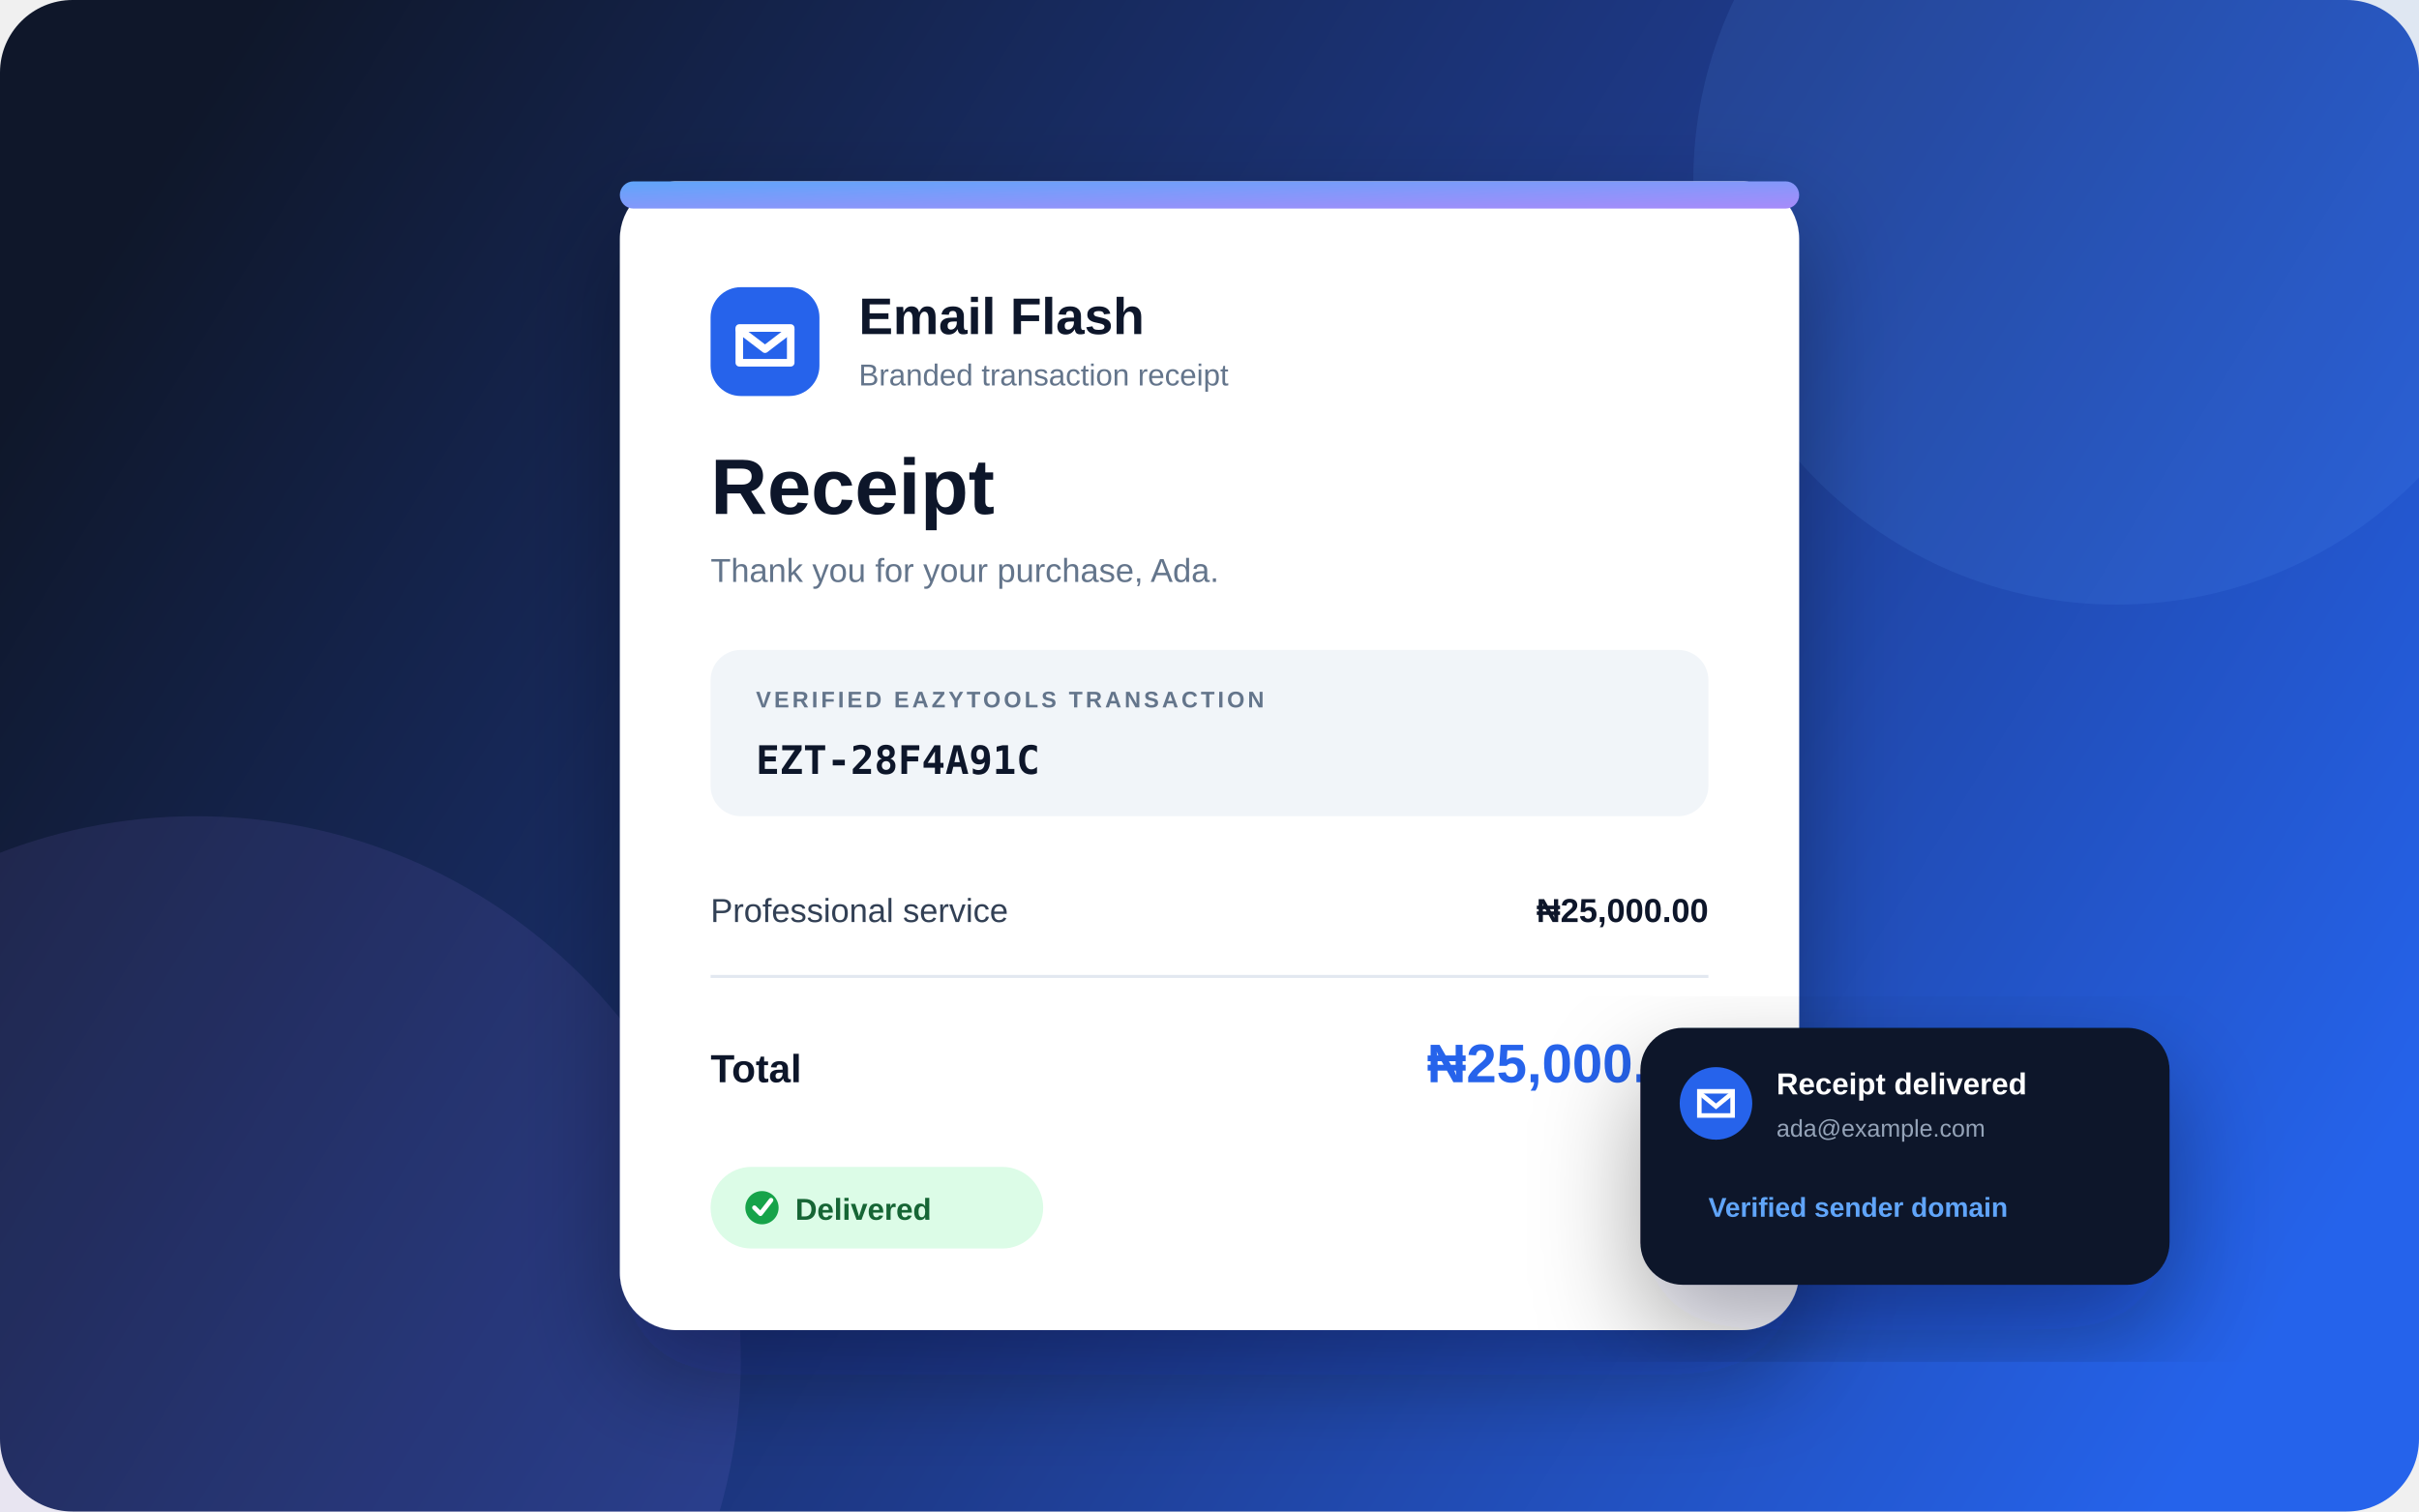
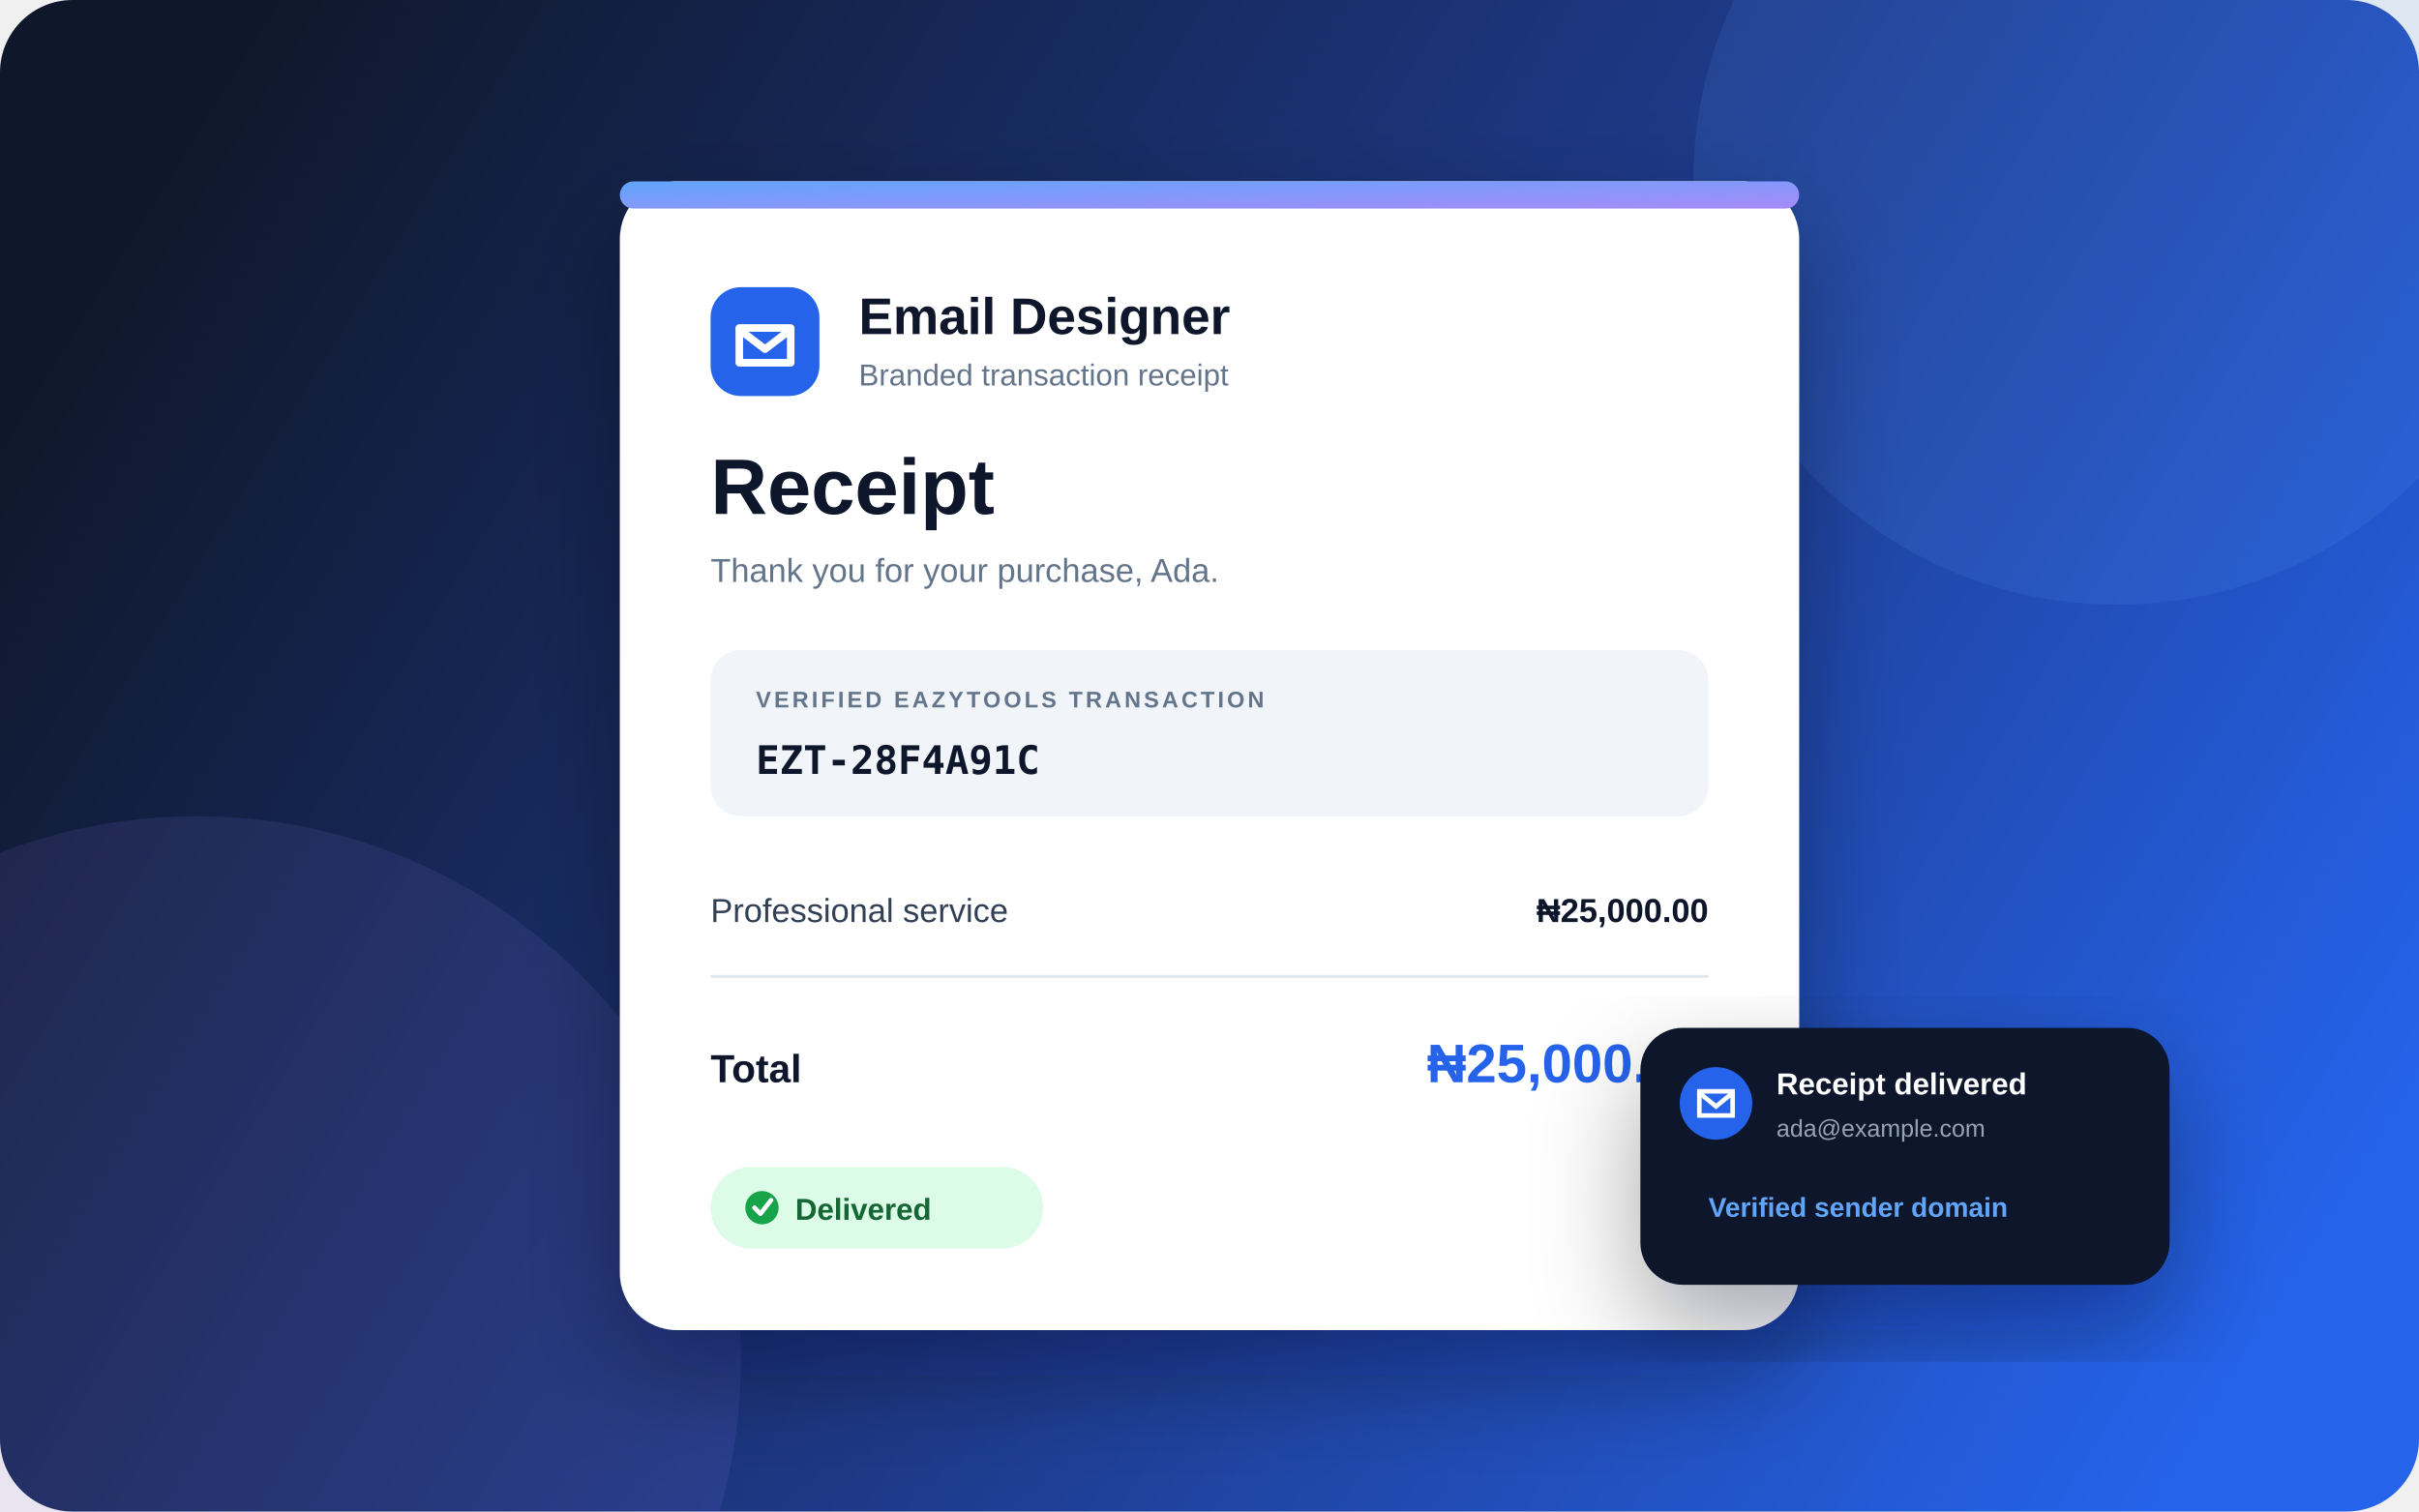
<svg xmlns="http://www.w3.org/2000/svg" width="1600" height="1000" viewBox="0 0 1600 1000" fill="none">
  <defs>
    <linearGradient id="bg" x1="120" y1="80" x2="1480" y2="920" gradientUnits="userSpaceOnUse">
      <stop stop-color="#0F172A" />
      <stop offset="0.55" stop-color="#1E3A8A" />
      <stop offset="1" stop-color="#2563EB" />
    </linearGradient>
    <linearGradient id="accent" x1="0" y1="0" x2="1" y2="1">
      <stop stop-color="#60A5FA" />
      <stop offset="1" stop-color="#A78BFA" />
    </linearGradient>
    <filter id="shadow" x="-30%" y="-30%" width="160%" height="160%">
      <feDropShadow dx="0" dy="30" stdDeviation="34" flood-color="#020617" flood-opacity="0.35" />
    </filter>
  </defs>
  <rect width="1600" height="1000" rx="48" fill="url(#bg)" />
  <circle cx="1400" cy="120" r="280" fill="#60A5FA" fill-opacity="0.12" />
  <circle cx="130" cy="900" r="360" fill="#A78BFA" fill-opacity="0.1" />
  <g filter="url(#shadow)">
    <rect x="410" y="120" width="780" height="760" rx="38" fill="white" />
    <rect x="410" y="120" width="780" height="18" rx="9" fill="url(#accent)" />
    <rect x="470" y="190" width="72" height="72" rx="20" fill="#2563EB" />
    <path d="M489 217h34v23h-34z" stroke="white" stroke-width="5" stroke-linejoin="round" />
    <path d="m489 218 17 13 17-13" stroke="white" stroke-width="5" stroke-linecap="round" stroke-linejoin="round" />
-     <text x="568" y="221" fill="#0F172A" font-family="Arial, sans-serif" font-size="34" font-weight="700">Email Flash</text>
+     <text x="568" y="221" fill="#0F172A" font-family="Arial, sans-serif" font-size="34" font-weight="700">Email Designer</text>
    <text x="568" y="255" fill="#64748B" font-family="Arial, sans-serif" font-size="20">Branded transaction receipt</text>
    <text x="470" y="340" fill="#0F172A" font-family="Arial, sans-serif" font-size="52" font-weight="750">Receipt</text>
    <text x="470" y="385" fill="#64748B" font-family="Arial, sans-serif" font-size="22">Thank you for your purchase, Ada.</text>
    <rect x="470" y="430" width="660" height="110" rx="20" fill="#F1F5F9" />
    <text x="500" y="468" fill="#64748B" font-family="Arial, sans-serif" font-size="15" font-weight="700" letter-spacing="2">VERIFIED EAZYTOOLS TRANSACTION</text>
    <text x="500" y="512" fill="#0F172A" font-family="monospace" font-size="26" font-weight="700">EZT-28F4A91C</text>
    <text x="470" y="610" fill="#334155" font-family="Arial, sans-serif" font-size="22">Professional service</text>
    <text x="1130" y="610" fill="#0F172A" font-family="Arial, sans-serif" font-size="22" font-weight="700" text-anchor="end">₦25,000.00</text>
    <path d="M470 646h660" stroke="#E2E8F0" stroke-width="2" />
    <text x="470" y="716" fill="#0F172A" font-family="Arial, sans-serif" font-size="26" font-weight="700">Total</text>
    <text x="1130" y="716" fill="#2563EB" font-family="Arial, sans-serif" font-size="36" font-weight="800" text-anchor="end">₦25,000.00</text>
    <rect x="470" y="772" width="220" height="54" rx="27" fill="#DCFCE7" />
    <circle cx="504" cy="799" r="11" fill="#16A34A" />
    <path d="m499 799 4 4 7-9" stroke="white" stroke-width="3" stroke-linecap="round" stroke-linejoin="round" />
    <text x="526" y="807" fill="#166534" font-family="Arial, sans-serif" font-size="20" font-weight="700">Delivered</text>
  </g>
  <g filter="url(#shadow)">
    <rect x="1085" y="680" width="350" height="170" rx="28" fill="#0F172A" />
    <circle cx="1135" cy="730" r="24" fill="#2563EB" />
    <path d="M1124 722h22v16h-22z" stroke="white" stroke-width="3" />
    <path d="m1124 723 11 9 11-9" stroke="white" stroke-width="3" />
    <text x="1175" y="724" fill="white" font-family="Arial, sans-serif" font-size="20" font-weight="700">Receipt delivered</text>
    <text x="1175" y="752" fill="#94A3B8" font-family="Arial, sans-serif" font-size="16">ada@example.com</text>
    <text x="1130" y="805" fill="#60A5FA" font-family="Arial, sans-serif" font-size="18" font-weight="700">Verified sender domain</text>
  </g>
</svg>
